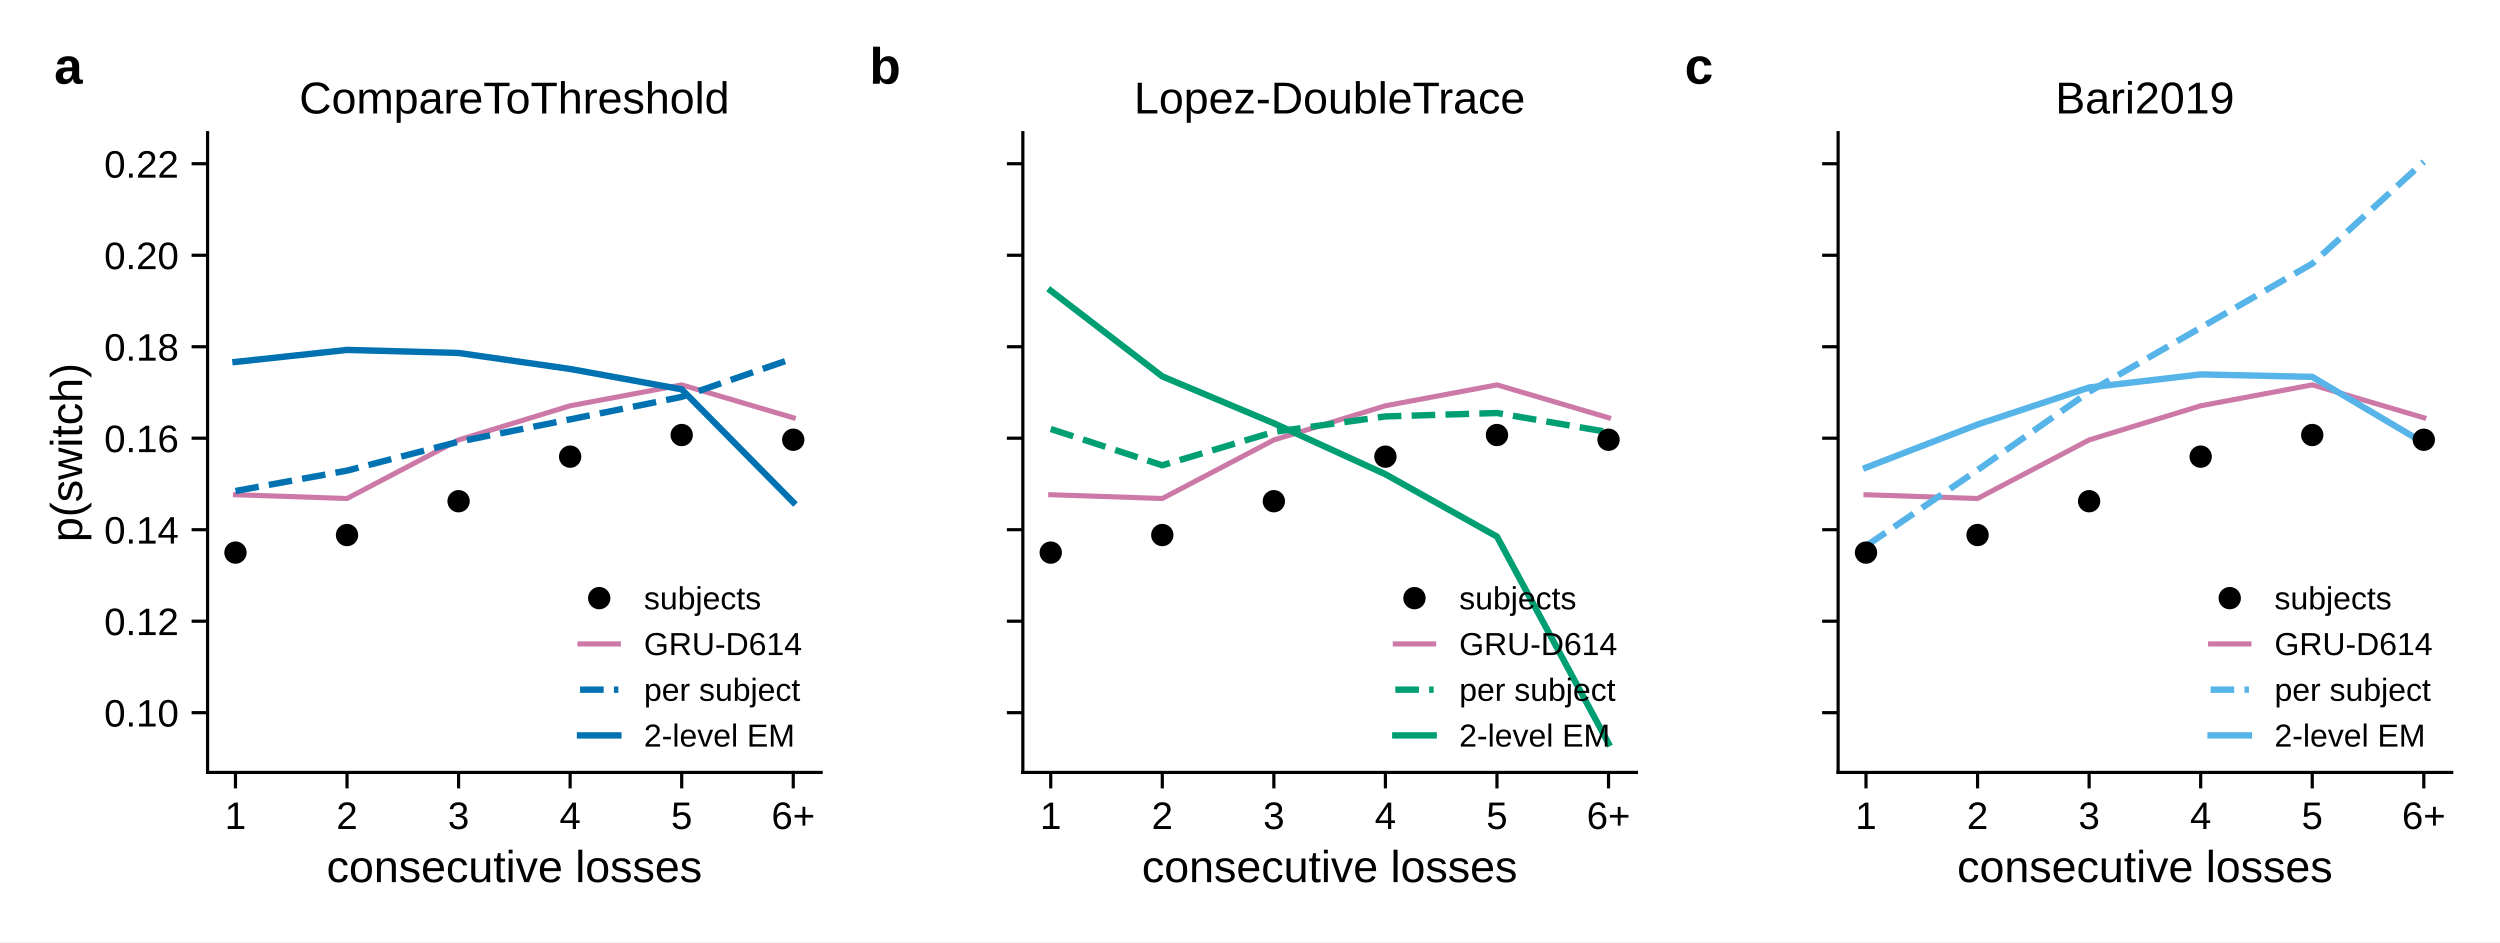
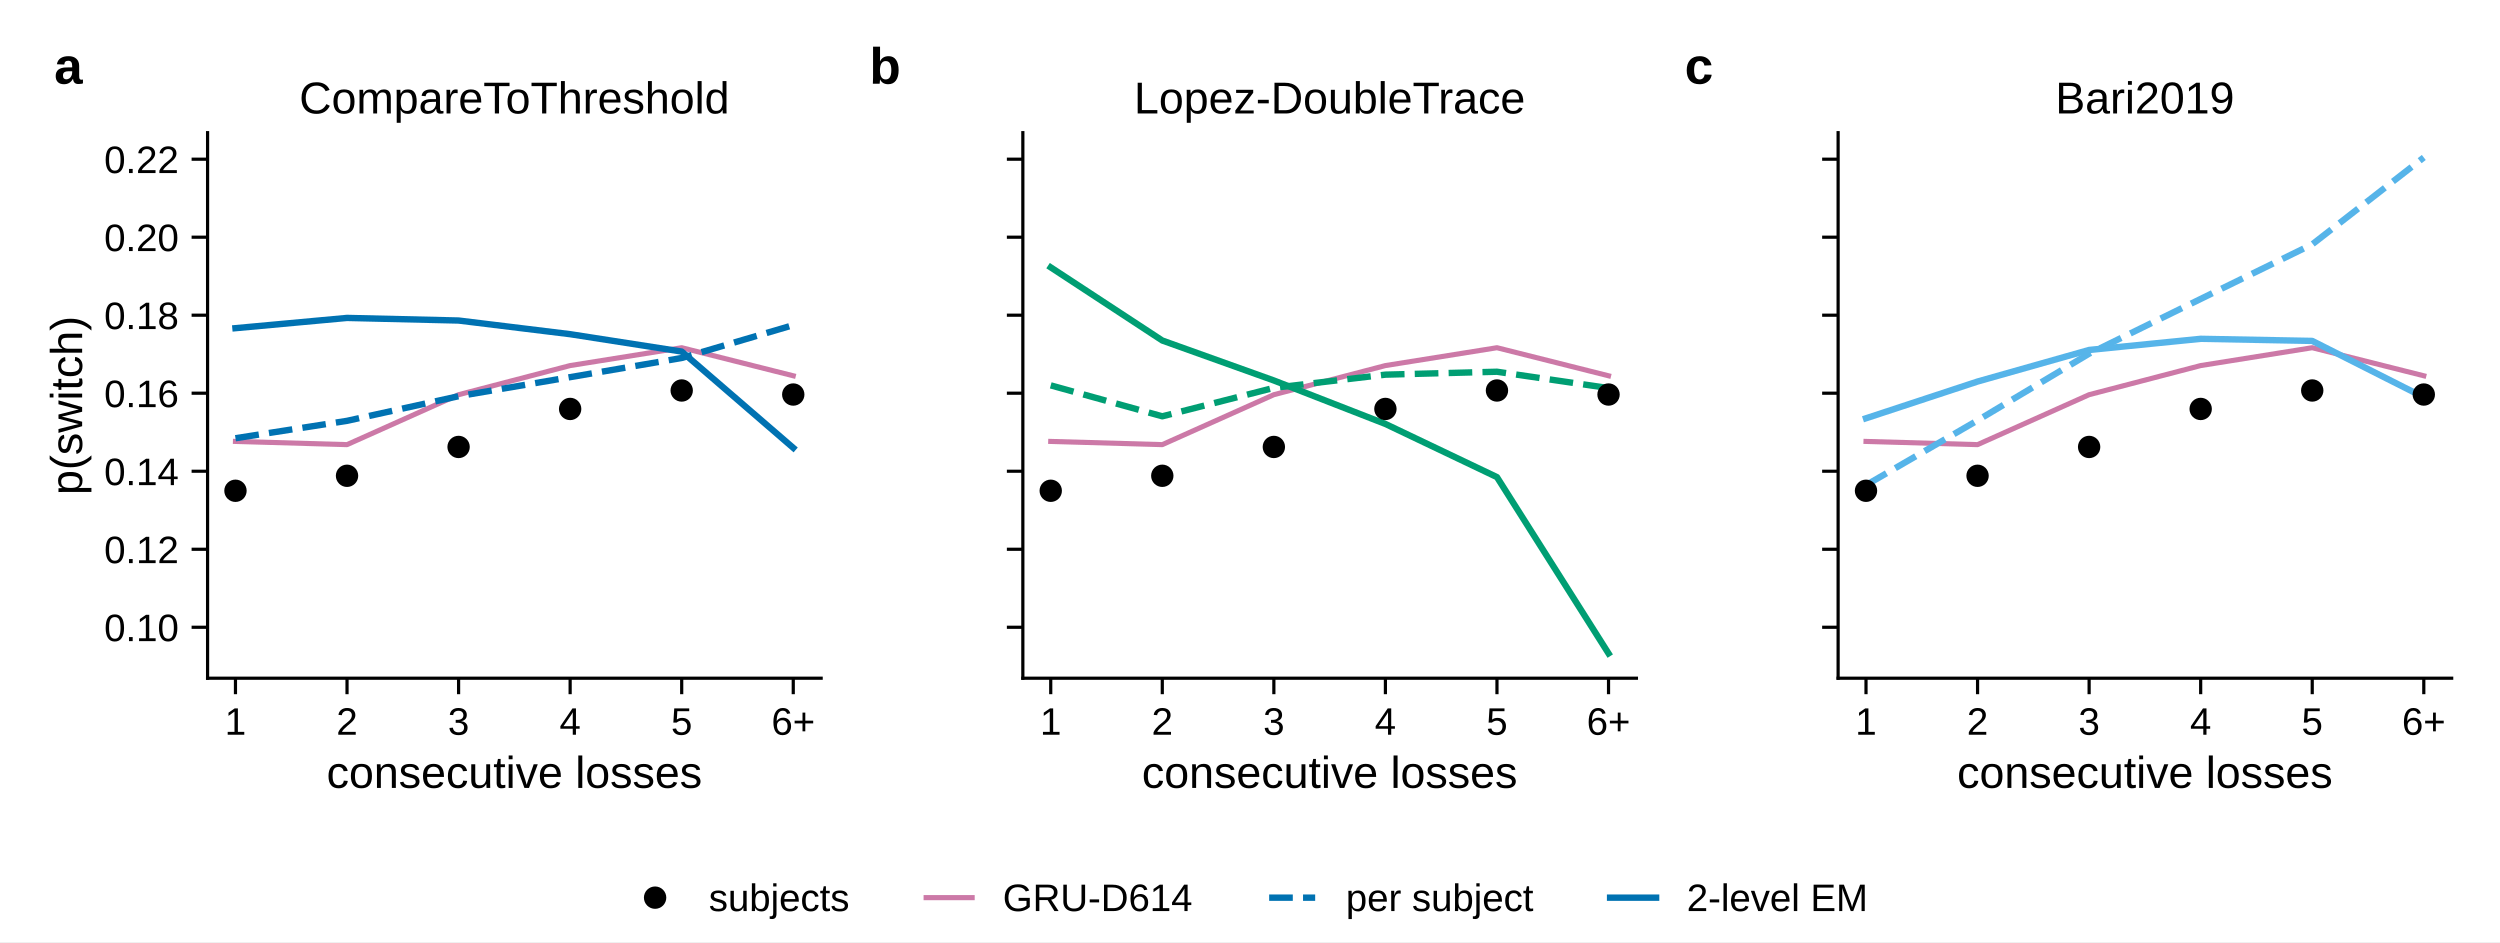
<svg xmlns="http://www.w3.org/2000/svg" xmlns:xlink="http://www.w3.org/1999/xlink" width="391.181pt" height="147.402pt" viewBox="0 0 391.181 147.402" version="1.1">
  <defs>
    <style type="text/css">*{stroke-linejoin: round; stroke-linecap: butt}</style>
  </defs>
  <g id="figure_1">
    <g id="patch_1">
      <path d="M 0 147.402  L 391.181 147.402  L 391.181 0  L 0 0  z " style="fill: #ffffff" />
    </g>
    <g id="axes_1">
      <g id="patch_2">
-         <path d="M 32.48 120.862  L 128.487 120.862  L 128.487 20.76  L 32.48 20.76  z " style="fill: #ffffff" />
+         <path d="M 32.48 106.121  L 128.487 106.121  L 128.487 20.76  L 32.48 20.76  z " style="fill: #ffffff" />
      </g>
      <g id="matplotlib.axis_1">
        <g id="xtick_1">
          <g id="line2d_1">
            <defs>
              <path id="md31456fca1" d="M 0 0  L 0 2.5  " style="stroke: #000000; stroke-width: 0.5" />
            </defs>
            <g>
-               <use xlink:href="#md31456fca1" x="36.844" y="120.862" style="stroke: #000000; stroke-width: 0.5" />
+               <use xlink:href="#md31456fca1" x="36.844" y="106.121" style="stroke: #000000; stroke-width: 0.5" />
            </g>
          </g>
          <g id="text_1">
-             <text style="font-size: 6px; font-family: 'Arial', 'Liberation Sans', 'Helvetica', sans-serif; text-anchor: middle" x="36.844" y="129.71" transform="rotate(-0 36.84396 129.7097)">1</text>
+             <text style="font-size: 6px; font-family: 'Arial', 'Liberation Sans', 'Helvetica', sans-serif; text-anchor: middle" x="36.844" y="114.97" transform="rotate(-0 36.84396 114.9695)">1</text>
          </g>
        </g>
        <g id="xtick_2">
          <g id="line2d_2">
            <g>
-               <use xlink:href="#md31456fca1" x="54.3" y="120.862" style="stroke: #000000; stroke-width: 0.5" />
+               <use xlink:href="#md31456fca1" x="54.3" y="106.121" style="stroke: #000000; stroke-width: 0.5" />
            </g>
          </g>
          <g id="text_2">
-             <text style="font-size: 6px; font-family: 'Arial', 'Liberation Sans', 'Helvetica', sans-serif; text-anchor: middle" x="54.3" y="129.71" transform="rotate(-0 54.29978 129.7097)">2</text>
+             <text style="font-size: 6px; font-family: 'Arial', 'Liberation Sans', 'Helvetica', sans-serif; text-anchor: middle" x="54.3" y="114.97" transform="rotate(-0 54.29978 114.9695)">2</text>
          </g>
        </g>
        <g id="xtick_3">
          <g id="line2d_3">
            <g>
-               <use xlink:href="#md31456fca1" x="71.756" y="120.862" style="stroke: #000000; stroke-width: 0.5" />
+               <use xlink:href="#md31456fca1" x="71.756" y="106.121" style="stroke: #000000; stroke-width: 0.5" />
            </g>
          </g>
          <g id="text_3">
-             <text style="font-size: 6px; font-family: 'Arial', 'Liberation Sans', 'Helvetica', sans-serif; text-anchor: middle" x="71.756" y="129.71" transform="rotate(-0 71.75561 129.7097)">3</text>
+             <text style="font-size: 6px; font-family: 'Arial', 'Liberation Sans', 'Helvetica', sans-serif; text-anchor: middle" x="71.756" y="114.97" transform="rotate(-0 71.75561 114.9695)">3</text>
          </g>
        </g>
        <g id="xtick_4">
          <g id="line2d_4">
            <g>
-               <use xlink:href="#md31456fca1" x="89.211" y="120.862" style="stroke: #000000; stroke-width: 0.5" />
+               <use xlink:href="#md31456fca1" x="89.211" y="106.121" style="stroke: #000000; stroke-width: 0.5" />
            </g>
          </g>
          <g id="text_4">
-             <text style="font-size: 6px; font-family: 'Arial', 'Liberation Sans', 'Helvetica', sans-serif; text-anchor: middle" x="89.211" y="129.71" transform="rotate(-0 89.21143 129.7097)">4</text>
+             <text style="font-size: 6px; font-family: 'Arial', 'Liberation Sans', 'Helvetica', sans-serif; text-anchor: middle" x="89.211" y="114.97" transform="rotate(-0 89.21143 114.9695)">4</text>
          </g>
        </g>
        <g id="xtick_5">
          <g id="line2d_5">
            <g>
-               <use xlink:href="#md31456fca1" x="106.667" y="120.862" style="stroke: #000000; stroke-width: 0.5" />
+               <use xlink:href="#md31456fca1" x="106.667" y="106.121" style="stroke: #000000; stroke-width: 0.5" />
            </g>
          </g>
          <g id="text_5">
-             <text style="font-size: 6px; font-family: 'Arial', 'Liberation Sans', 'Helvetica', sans-serif; text-anchor: middle" x="106.667" y="129.71" transform="rotate(-0 106.6673 129.7097)">5</text>
+             <text style="font-size: 6px; font-family: 'Arial', 'Liberation Sans', 'Helvetica', sans-serif; text-anchor: middle" x="106.667" y="114.97" transform="rotate(-0 106.6673 114.9695)">5</text>
          </g>
        </g>
        <g id="xtick_6">
          <g id="line2d_6">
            <g>
-               <use xlink:href="#md31456fca1" x="124.123" y="120.862" style="stroke: #000000; stroke-width: 0.5" />
+               <use xlink:href="#md31456fca1" x="124.123" y="106.121" style="stroke: #000000; stroke-width: 0.5" />
            </g>
          </g>
          <g id="text_6">
-             <text style="font-size: 6px; font-family: 'Arial', 'Liberation Sans', 'Helvetica', sans-serif; text-anchor: middle" x="124.123" y="129.71" transform="rotate(-0 124.1231 129.7097)">6+</text>
+             <text style="font-size: 6px; font-family: 'Arial', 'Liberation Sans', 'Helvetica', sans-serif; text-anchor: middle" x="124.123" y="114.97" transform="rotate(-0 124.1231 114.9695)">6+</text>
          </g>
        </g>
        <g id="text_7">
-           <text style="font-size: 7px; font-family: 'Arial', 'Liberation Sans', 'Helvetica', sans-serif; text-anchor: middle" x="80.484" y="138.028" transform="rotate(-0 80.48352 138.0275)">consecutive losses</text>
+           <text style="font-size: 7px; font-family: 'Arial', 'Liberation Sans', 'Helvetica', sans-serif; text-anchor: middle" x="80.484" y="123.287" transform="rotate(-0 80.48352 123.2874)">consecutive losses</text>
        </g>
      </g>
      <g id="matplotlib.axis_2">
        <g id="ytick_1">
          <g id="line2d_7">
            <defs>
              <path id="md49a575f19" d="M 0 0  L -2.5 0  " style="stroke: #000000; stroke-width: 0.5" />
            </defs>
            <g>
-               <use xlink:href="#md49a575f19" x="32.48" y="111.512" style="stroke: #000000; stroke-width: 0.5" />
+               <use xlink:href="#md49a575f19" x="32.48" y="98.149" style="stroke: #000000; stroke-width: 0.5" />
            </g>
          </g>
          <g id="text_8">
-             <text style="font-size: 6px; font-family: 'Arial', 'Liberation Sans', 'Helvetica', sans-serif; text-anchor: end" x="27.98" y="113.687" transform="rotate(-0 27.98 113.6865)">0.10</text>
+             <text style="font-size: 6px; font-family: 'Arial', 'Liberation Sans', 'Helvetica', sans-serif; text-anchor: end" x="27.98" y="100.323" transform="rotate(-0 27.98 100.3231)">0.10</text>
          </g>
        </g>
        <g id="ytick_2">
          <g id="line2d_8">
            <g>
-               <use xlink:href="#md49a575f19" x="32.48" y="97.198" style="stroke: #000000; stroke-width: 0.5" />
+               <use xlink:href="#md49a575f19" x="32.48" y="85.942" style="stroke: #000000; stroke-width: 0.5" />
            </g>
          </g>
          <g id="text_9">
-             <text style="font-size: 6px; font-family: 'Arial', 'Liberation Sans', 'Helvetica', sans-serif; text-anchor: end" x="27.98" y="99.372" transform="rotate(-0 27.98 99.37183)">0.12</text>
+             <text style="font-size: 6px; font-family: 'Arial', 'Liberation Sans', 'Helvetica', sans-serif; text-anchor: end" x="27.98" y="88.116" transform="rotate(-0 27.98 88.11621)">0.12</text>
          </g>
        </g>
        <g id="ytick_3">
          <g id="line2d_9">
            <g>
-               <use xlink:href="#md49a575f19" x="32.48" y="82.883" style="stroke: #000000; stroke-width: 0.5" />
+               <use xlink:href="#md49a575f19" x="32.48" y="73.735" style="stroke: #000000; stroke-width: 0.5" />
            </g>
          </g>
          <g id="text_10">
-             <text style="font-size: 6px; font-family: 'Arial', 'Liberation Sans', 'Helvetica', sans-serif; text-anchor: end" x="27.98" y="85.057" transform="rotate(-0 27.98 85.05711)">0.14</text>
+             <text style="font-size: 6px; font-family: 'Arial', 'Liberation Sans', 'Helvetica', sans-serif; text-anchor: end" x="27.98" y="75.909" transform="rotate(-0 27.98 75.90936)">0.14</text>
          </g>
        </g>
        <g id="ytick_4">
          <g id="line2d_10">
            <g>
-               <use xlink:href="#md49a575f19" x="32.48" y="68.568" style="stroke: #000000; stroke-width: 0.5" />
+               <use xlink:href="#md49a575f19" x="32.48" y="61.528" style="stroke: #000000; stroke-width: 0.5" />
            </g>
          </g>
          <g id="text_11">
-             <text style="font-size: 6px; font-family: 'Arial', 'Liberation Sans', 'Helvetica', sans-serif; text-anchor: end" x="27.98" y="70.742" transform="rotate(-0 27.98 70.74239)">0.16</text>
+             <text style="font-size: 6px; font-family: 'Arial', 'Liberation Sans', 'Helvetica', sans-serif; text-anchor: end" x="27.98" y="63.703" transform="rotate(-0 27.98 63.70252)">0.16</text>
          </g>
        </g>
        <g id="ytick_5">
          <g id="line2d_11">
            <g>
-               <use xlink:href="#md49a575f19" x="32.48" y="54.254" style="stroke: #000000; stroke-width: 0.5" />
+               <use xlink:href="#md49a575f19" x="32.48" y="49.322" style="stroke: #000000; stroke-width: 0.5" />
            </g>
          </g>
          <g id="text_12">
-             <text style="font-size: 6px; font-family: 'Arial', 'Liberation Sans', 'Helvetica', sans-serif; text-anchor: end" x="27.98" y="56.428" transform="rotate(-0 27.98 56.42767)">0.18</text>
+             <text style="font-size: 6px; font-family: 'Arial', 'Liberation Sans', 'Helvetica', sans-serif; text-anchor: end" x="27.98" y="51.496" transform="rotate(-0 27.98 51.49567)">0.18</text>
          </g>
        </g>
        <g id="ytick_6">
          <g id="line2d_12">
            <g>
-               <use xlink:href="#md49a575f19" x="32.48" y="39.939" style="stroke: #000000; stroke-width: 0.5" />
+               <use xlink:href="#md49a575f19" x="32.48" y="37.115" style="stroke: #000000; stroke-width: 0.5" />
            </g>
          </g>
          <g id="text_13">
-             <text style="font-size: 6px; font-family: 'Arial', 'Liberation Sans', 'Helvetica', sans-serif; text-anchor: end" x="27.98" y="42.113" transform="rotate(-0 27.98 42.11295)">0.20</text>
+             <text style="font-size: 6px; font-family: 'Arial', 'Liberation Sans', 'Helvetica', sans-serif; text-anchor: end" x="27.98" y="39.289" transform="rotate(-0 27.98 39.28882)">0.20</text>
          </g>
        </g>
        <g id="ytick_7">
          <g id="line2d_13">
            <g>
-               <use xlink:href="#md49a575f19" x="32.48" y="25.624" style="stroke: #000000; stroke-width: 0.5" />
+               <use xlink:href="#md49a575f19" x="32.48" y="24.908" style="stroke: #000000; stroke-width: 0.5" />
            </g>
          </g>
          <g id="text_14">
-             <text style="font-size: 6px; font-family: 'Arial', 'Liberation Sans', 'Helvetica', sans-serif; text-anchor: end" x="27.98" y="27.798" transform="rotate(-0 27.98 27.79823)">0.22</text>
+             <text style="font-size: 6px; font-family: 'Arial', 'Liberation Sans', 'Helvetica', sans-serif; text-anchor: end" x="27.98" y="27.082" transform="rotate(-0 27.98 27.08197)">0.22</text>
          </g>
        </g>
        <g id="text_15">
-           <text style="font-size: 7px; font-family: 'Arial', 'Liberation Sans', 'Helvetica', sans-serif; text-anchor: middle" x="12.851" y="70.811" transform="rotate(-90 12.85094 70.81079)">p(switch)</text>
+           <text style="font-size: 7px; font-family: 'Arial', 'Liberation Sans', 'Helvetica', sans-serif; text-anchor: middle" x="12.851" y="63.441" transform="rotate(-90 12.85094 63.44071)">p(switch)</text>
        </g>
      </g>
      <g id="line2d_14">
-         <path d="M 36.844 77.413  L 54.3 78.002  L 71.756 68.837  L 89.211 63.493  L 106.667 60.219  L 124.123 65.369  " clip-path="url(#p5f12c4d47e)" style="fill: none; stroke: #cc79a7; stroke-width: 0.8; stroke-linecap: square" />
+         <path d="M 36.844 69.071  L 54.3 69.573  L 71.756 61.757  L 89.211 57.201  L 106.667 54.408  L 124.123 58.8  " clip-path="url(#p5b55b2ffdb)" style="fill: none; stroke: #cc79a7; stroke-width: 0.8; stroke-linecap: square" />
      </g>
      <g id="line2d_15">
-         <path d="M 36.844 76.825  L 54.3 73.637  L 71.756 69.114  L 89.211 65.62  L 106.667 62.103  L 124.123 56.071  " clip-path="url(#p5f12c4d47e)" style="fill: none; stroke-dasharray: 3.7,1.6; stroke-dashoffset: 0; stroke: #0072b2" />
+         <path d="M 36.844 68.57  L 54.3 65.85  L 71.756 61.994  L 89.211 59.014  L 106.667 56.015  L 124.123 50.871  " clip-path="url(#p5b55b2ffdb)" style="fill: none; stroke-dasharray: 3.7,1.6; stroke-dashoffset: 0; stroke: #0072b2" />
      </g>
      <g id="line2d_16">
-         <path d="M 36.844 56.633  L 54.3 54.752  L 71.756 55.229  L 89.211 57.735  L 106.667 60.922  L 124.123 78.592  " clip-path="url(#p5f12c4d47e)" style="fill: none; stroke: #0072b2; stroke-linecap: square" />
+         <path d="M 36.844 51.35  L 54.3 49.746  L 71.756 50.153  L 89.211 52.291  L 106.667 55.008  L 124.123 70.076  " clip-path="url(#p5b55b2ffdb)" style="fill: none; stroke: #0072b2; stroke-linecap: square" />
      </g>
      <g id="patch_3">
-         <path d="M 32.48 120.862  L 32.48 20.76  " style="fill: none; stroke: #000000; stroke-width: 0.5; stroke-linejoin: miter; stroke-linecap: square" />
+         <path d="M 32.48 106.121  L 32.48 20.76  " style="fill: none; stroke: #000000; stroke-width: 0.5; stroke-linejoin: miter; stroke-linecap: square" />
      </g>
      <g id="patch_4">
-         <path d="M 32.48 120.862  L 128.487 120.862  " style="fill: none; stroke: #000000; stroke-width: 0.5; stroke-linejoin: miter; stroke-linecap: square" />
+         <path d="M 32.48 106.121  L 128.487 106.121  " style="fill: none; stroke: #000000; stroke-width: 0.5; stroke-linejoin: miter; stroke-linecap: square" />
      </g>
      <g id="line2d_17">
        <defs>
          <path id="mcdfaaaadb2" d="M 0 1.25  C 0.332 1.25 0.649 1.118 0.884 0.884  C 1.118 0.649 1.25 0.332 1.25 0  C 1.25 -0.332 1.118 -0.649 0.884 -0.884  C 0.649 -1.118 0.332 -1.25 0 -1.25  C -0.332 -1.25 -0.649 -1.118 -0.884 -0.884  C -1.118 -0.649 -1.25 -0.332 -1.25 0  C -1.25 0.332 -1.118 0.649 -0.884 0.884  C -0.649 1.118 -0.332 1.25 0 1.25  z " style="stroke: #000000" />
        </defs>
-         <g clip-path="url(#p5f12c4d47e)">
-           <use xlink:href="#mcdfaaaadb2" x="36.844" y="86.467" style="stroke: #000000" />
-           <use xlink:href="#mcdfaaaadb2" x="54.3" y="83.718" style="stroke: #000000" />
-           <use xlink:href="#mcdfaaaadb2" x="71.756" y="78.426" style="stroke: #000000" />
-           <use xlink:href="#mcdfaaaadb2" x="89.211" y="71.454" style="stroke: #000000" />
-           <use xlink:href="#mcdfaaaadb2" x="106.667" y="68.069" style="stroke: #000000" />
-           <use xlink:href="#mcdfaaaadb2" x="124.123" y="68.808" style="stroke: #000000" />
+         <g clip-path="url(#p5b55b2ffdb)">
+           <use xlink:href="#mcdfaaaadb2" x="36.844" y="76.792" style="stroke: #000000" />
+           <use xlink:href="#mcdfaaaadb2" x="54.3" y="74.447" style="stroke: #000000" />
+           <use xlink:href="#mcdfaaaadb2" x="71.756" y="69.935" style="stroke: #000000" />
+           <use xlink:href="#mcdfaaaadb2" x="89.211" y="63.989" style="stroke: #000000" />
+           <use xlink:href="#mcdfaaaadb2" x="106.667" y="61.102" style="stroke: #000000" />
+           <use xlink:href="#mcdfaaaadb2" x="124.123" y="61.733" style="stroke: #000000" />
        </g>
      </g>
      <g id="text_16">
        <text style="font-weight: 700; font-size: 8px; font-family: 'Arial', 'Liberation Sans', 'Helvetica', sans-serif; text-anchor: start" x="8.48" y="13.1" transform="rotate(-0 8.48 13.1)">a</text>
      </g>
      <g id="text_17">
        <text style="font-size: 7px; font-family: 'Arial', 'Liberation Sans', 'Helvetica', sans-serif; text-anchor: middle" x="80.484" y="17.76" transform="rotate(-0 80.48352 17.76)">CompareToThreshold</text>
-       </g>
-       <g id="legend_1">
-         <g id="line2d_18">
-           <g>
-             <use xlink:href="#mcdfaaaadb2" x="93.759" y="93.591" style="stroke: #000000" />
-           </g>
-         </g>
-         <g id="text_18">
-           <text style="font-size: 5px; font-family: 'Arial', 'Liberation Sans', 'Helvetica', sans-serif; text-anchor: start" x="100.759" y="95.341" transform="rotate(-0 100.7589 95.34126)">subjects</text>
-         </g>
-         <g id="line2d_19">
-           <path d="M 90.759 100.752  L 93.759 100.752  L 96.759 100.752  " style="fill: none; stroke: #cc79a7; stroke-width: 0.8; stroke-linecap: square" />
-         </g>
-         <g id="text_19">
-           <text style="font-size: 5px; font-family: 'Arial', 'Liberation Sans', 'Helvetica', sans-serif; text-anchor: start" x="100.759" y="102.502" transform="rotate(-0 100.7589 102.5022)">GRU-D614</text>
-         </g>
-         <g id="line2d_20">
-           <path d="M 90.759 107.913  L 93.759 107.913  L 96.759 107.913  " style="fill: none; stroke-dasharray: 3.7,1.6; stroke-dashoffset: 0; stroke: #0072b2" />
-         </g>
-         <g id="text_20">
-           <text style="font-size: 5px; font-family: 'Arial', 'Liberation Sans', 'Helvetica', sans-serif; text-anchor: start" x="100.759" y="109.663" transform="rotate(-0 100.7589 109.6631)">per subject</text>
-         </g>
-         <g id="line2d_21">
-           <path d="M 90.759 115.074  L 93.759 115.074  L 96.759 115.074  " style="fill: none; stroke: #0072b2; stroke-linecap: square" />
-         </g>
-         <g id="text_21">
-           <text style="font-size: 5px; font-family: 'Arial', 'Liberation Sans', 'Helvetica', sans-serif; text-anchor: start" x="100.759" y="116.824" transform="rotate(-0 100.7589 116.8241)">2-level EM</text>
-         </g>
      </g>
    </g>
    <g id="axes_2">
      <g id="patch_5">
-         <path d="M 160.047 120.862  L 256.054 120.862  L 256.054 20.76  L 160.047 20.76  z " style="fill: #ffffff" />
+         <path d="M 160.047 106.121  L 256.054 106.121  L 256.054 20.76  L 160.047 20.76  z " style="fill: #ffffff" />
      </g>
      <g id="matplotlib.axis_3">
        <g id="xtick_7">
+           <g id="line2d_18">
+             <g>
+               <use xlink:href="#md31456fca1" x="164.411" y="106.121" style="stroke: #000000; stroke-width: 0.5" />
+             </g>
+           </g>
+           <g id="text_18">
+             <text style="font-size: 6px; font-family: 'Arial', 'Liberation Sans', 'Helvetica', sans-serif; text-anchor: middle" x="164.411" y="114.97" transform="rotate(-0 164.411 114.9695)">1</text>
+           </g>
+         </g>
+         <g id="xtick_8">
+           <g id="line2d_19">
+             <g>
+               <use xlink:href="#md31456fca1" x="181.867" y="106.121" style="stroke: #000000; stroke-width: 0.5" />
+             </g>
+           </g>
+           <g id="text_19">
+             <text style="font-size: 6px; font-family: 'Arial', 'Liberation Sans', 'Helvetica', sans-serif; text-anchor: middle" x="181.867" y="114.97" transform="rotate(-0 181.8668 114.9695)">2</text>
+           </g>
+         </g>
+         <g id="xtick_9">
+           <g id="line2d_20">
+             <g>
+               <use xlink:href="#md31456fca1" x="199.323" y="106.121" style="stroke: #000000; stroke-width: 0.5" />
+             </g>
+           </g>
+           <g id="text_20">
+             <text style="font-size: 6px; font-family: 'Arial', 'Liberation Sans', 'Helvetica', sans-serif; text-anchor: middle" x="199.323" y="114.97" transform="rotate(-0 199.3226 114.9695)">3</text>
+           </g>
+         </g>
+         <g id="xtick_10">
+           <g id="line2d_21">
+             <g>
+               <use xlink:href="#md31456fca1" x="216.778" y="106.121" style="stroke: #000000; stroke-width: 0.5" />
+             </g>
+           </g>
+           <g id="text_21">
+             <text style="font-size: 6px; font-family: 'Arial', 'Liberation Sans', 'Helvetica', sans-serif; text-anchor: middle" x="216.778" y="114.97" transform="rotate(-0 216.7785 114.9695)">4</text>
+           </g>
+         </g>
+         <g id="xtick_11">
          <g id="line2d_22">
            <g>
-               <use xlink:href="#md31456fca1" x="164.411" y="120.862" style="stroke: #000000; stroke-width: 0.5" />
+               <use xlink:href="#md31456fca1" x="234.234" y="106.121" style="stroke: #000000; stroke-width: 0.5" />
            </g>
          </g>
          <g id="text_22">
-             <text style="font-size: 6px; font-family: 'Arial', 'Liberation Sans', 'Helvetica', sans-serif; text-anchor: middle" x="164.411" y="129.71" transform="rotate(-0 164.411 129.7097)">1</text>
-           </g>
-         </g>
-         <g id="xtick_8">
+             <text style="font-size: 6px; font-family: 'Arial', 'Liberation Sans', 'Helvetica', sans-serif; text-anchor: middle" x="234.234" y="114.97" transform="rotate(-0 234.2343 114.9695)">5</text>
+           </g>
+         </g>
+         <g id="xtick_12">
          <g id="line2d_23">
            <g>
-               <use xlink:href="#md31456fca1" x="181.867" y="120.862" style="stroke: #000000; stroke-width: 0.5" />
+               <use xlink:href="#md31456fca1" x="251.69" y="106.121" style="stroke: #000000; stroke-width: 0.5" />
            </g>
          </g>
          <g id="text_23">
-             <text style="font-size: 6px; font-family: 'Arial', 'Liberation Sans', 'Helvetica', sans-serif; text-anchor: middle" x="181.867" y="129.71" transform="rotate(-0 181.8668 129.7097)">2</text>
-           </g>
-         </g>
-         <g id="xtick_9">
-           <g id="line2d_24">
-             <g>
-               <use xlink:href="#md31456fca1" x="199.323" y="120.862" style="stroke: #000000; stroke-width: 0.5" />
-             </g>
-           </g>
-           <g id="text_24">
-             <text style="font-size: 6px; font-family: 'Arial', 'Liberation Sans', 'Helvetica', sans-serif; text-anchor: middle" x="199.323" y="129.71" transform="rotate(-0 199.3226 129.7097)">3</text>
-           </g>
-         </g>
-         <g id="xtick_10">
-           <g id="line2d_25">
-             <g>
-               <use xlink:href="#md31456fca1" x="216.778" y="120.862" style="stroke: #000000; stroke-width: 0.5" />
-             </g>
-           </g>
-           <g id="text_25">
-             <text style="font-size: 6px; font-family: 'Arial', 'Liberation Sans', 'Helvetica', sans-serif; text-anchor: middle" x="216.778" y="129.71" transform="rotate(-0 216.7785 129.7097)">4</text>
-           </g>
-         </g>
-         <g id="xtick_11">
-           <g id="line2d_26">
-             <g>
-               <use xlink:href="#md31456fca1" x="234.234" y="120.862" style="stroke: #000000; stroke-width: 0.5" />
-             </g>
-           </g>
-           <g id="text_26">
-             <text style="font-size: 6px; font-family: 'Arial', 'Liberation Sans', 'Helvetica', sans-serif; text-anchor: middle" x="234.234" y="129.71" transform="rotate(-0 234.2343 129.7097)">5</text>
-           </g>
-         </g>
-         <g id="xtick_12">
-           <g id="line2d_27">
-             <g>
-               <use xlink:href="#md31456fca1" x="251.69" y="120.862" style="stroke: #000000; stroke-width: 0.5" />
-             </g>
-           </g>
-           <g id="text_27">
-             <text style="font-size: 6px; font-family: 'Arial', 'Liberation Sans', 'Helvetica', sans-serif; text-anchor: middle" x="251.69" y="129.71" transform="rotate(-0 251.6901 129.7097)">6+</text>
-           </g>
-         </g>
-         <g id="text_28">
-           <text style="font-size: 7px; font-family: 'Arial', 'Liberation Sans', 'Helvetica', sans-serif; text-anchor: middle" x="208.051" y="138.028" transform="rotate(-0 208.0506 138.0275)">consecutive losses</text>
+             <text style="font-size: 6px; font-family: 'Arial', 'Liberation Sans', 'Helvetica', sans-serif; text-anchor: middle" x="251.69" y="114.97" transform="rotate(-0 251.6901 114.9695)">6+</text>
+           </g>
+         </g>
+         <g id="text_24">
+           <text style="font-size: 7px; font-family: 'Arial', 'Liberation Sans', 'Helvetica', sans-serif; text-anchor: middle" x="208.051" y="123.287" transform="rotate(-0 208.0506 123.2874)">consecutive losses</text>
        </g>
      </g>
      <g id="matplotlib.axis_4">
        <g id="ytick_8">
+           <g id="line2d_24">
+             <g>
+               <use xlink:href="#md49a575f19" x="160.047" y="98.149" style="stroke: #000000; stroke-width: 0.5" />
+             </g>
+           </g>
+         </g>
+         <g id="ytick_9">
+           <g id="line2d_25">
+             <g>
+               <use xlink:href="#md49a575f19" x="160.047" y="85.942" style="stroke: #000000; stroke-width: 0.5" />
+             </g>
+           </g>
+         </g>
+         <g id="ytick_10">
+           <g id="line2d_26">
+             <g>
+               <use xlink:href="#md49a575f19" x="160.047" y="73.735" style="stroke: #000000; stroke-width: 0.5" />
+             </g>
+           </g>
+         </g>
+         <g id="ytick_11">
+           <g id="line2d_27">
+             <g>
+               <use xlink:href="#md49a575f19" x="160.047" y="61.528" style="stroke: #000000; stroke-width: 0.5" />
+             </g>
+           </g>
+         </g>
+         <g id="ytick_12">
          <g id="line2d_28">
            <g>
-               <use xlink:href="#md49a575f19" x="160.047" y="111.512" style="stroke: #000000; stroke-width: 0.5" />
-             </g>
-           </g>
-         </g>
-         <g id="ytick_9">
+               <use xlink:href="#md49a575f19" x="160.047" y="49.322" style="stroke: #000000; stroke-width: 0.5" />
+             </g>
+           </g>
+         </g>
+         <g id="ytick_13">
          <g id="line2d_29">
            <g>
-               <use xlink:href="#md49a575f19" x="160.047" y="97.198" style="stroke: #000000; stroke-width: 0.5" />
-             </g>
-           </g>
-         </g>
-         <g id="ytick_10">
+               <use xlink:href="#md49a575f19" x="160.047" y="37.115" style="stroke: #000000; stroke-width: 0.5" />
+             </g>
+           </g>
+         </g>
+         <g id="ytick_14">
          <g id="line2d_30">
            <g>
-               <use xlink:href="#md49a575f19" x="160.047" y="82.883" style="stroke: #000000; stroke-width: 0.5" />
-             </g>
-           </g>
-         </g>
-         <g id="ytick_11">
-           <g id="line2d_31">
-             <g>
-               <use xlink:href="#md49a575f19" x="160.047" y="68.568" style="stroke: #000000; stroke-width: 0.5" />
-             </g>
-           </g>
-         </g>
-         <g id="ytick_12">
-           <g id="line2d_32">
-             <g>
-               <use xlink:href="#md49a575f19" x="160.047" y="54.254" style="stroke: #000000; stroke-width: 0.5" />
-             </g>
-           </g>
-         </g>
-         <g id="ytick_13">
-           <g id="line2d_33">
-             <g>
-               <use xlink:href="#md49a575f19" x="160.047" y="39.939" style="stroke: #000000; stroke-width: 0.5" />
-             </g>
-           </g>
-         </g>
-         <g id="ytick_14">
-           <g id="line2d_34">
-             <g>
-               <use xlink:href="#md49a575f19" x="160.047" y="25.624" style="stroke: #000000; stroke-width: 0.5" />
-             </g>
-           </g>
-         </g>
-       </g>
-       <g id="line2d_35">
-         <path d="M 164.411 77.413  L 181.867 78.002  L 199.323 68.837  L 216.778 63.493  L 234.234 60.219  L 251.69 65.369  " clip-path="url(#pa1c7f759ed)" style="fill: none; stroke: #cc79a7; stroke-width: 0.8; stroke-linecap: square" />
-       </g>
-       <g id="line2d_36">
-         <path d="M 164.411 67.128  L 181.867 72.804  L 199.323 67.583  L 216.778 65.161  L 234.234 64.625  L 251.69 67.621  " clip-path="url(#pa1c7f759ed)" style="fill: none; stroke-dasharray: 3.7,1.6; stroke-dashoffset: 0; stroke: #009e73" />
-       </g>
-       <g id="line2d_37">
-         <path d="M 164.411 45.477  L 181.867 58.898  L 199.323 66.231  L 216.778 74.207  L 234.234 83.963  L 251.69 116.312  " clip-path="url(#pa1c7f759ed)" style="fill: none; stroke: #009e73; stroke-linecap: square" />
+               <use xlink:href="#md49a575f19" x="160.047" y="24.908" style="stroke: #000000; stroke-width: 0.5" />
+             </g>
+           </g>
+         </g>
+       </g>
+       <g id="line2d_31">
+         <path d="M 164.411 69.071  L 181.867 69.573  L 199.323 61.757  L 216.778 57.201  L 234.234 54.408  L 251.69 58.8  " clip-path="url(#pa35b9ee505)" style="fill: none; stroke: #cc79a7; stroke-width: 0.8; stroke-linecap: square" />
+       </g>
+       <g id="line2d_32">
+         <path d="M 164.411 60.3  L 181.867 65.141  L 199.323 60.688  L 216.778 58.623  L 234.234 58.166  L 251.69 60.72  " clip-path="url(#pa35b9ee505)" style="fill: none; stroke-dasharray: 3.7,1.6; stroke-dashoffset: 0; stroke: #009e73" />
+       </g>
+       <g id="line2d_33">
+         <path d="M 164.411 41.837  L 181.867 53.282  L 199.323 59.535  L 216.778 66.337  L 234.234 74.657  L 251.69 102.241  " clip-path="url(#pa35b9ee505)" style="fill: none; stroke: #009e73; stroke-linecap: square" />
      </g>
      <g id="patch_6">
-         <path d="M 160.047 120.862  L 160.047 20.76  " style="fill: none; stroke: #000000; stroke-width: 0.5; stroke-linejoin: miter; stroke-linecap: square" />
+         <path d="M 160.047 106.121  L 160.047 20.76  " style="fill: none; stroke: #000000; stroke-width: 0.5; stroke-linejoin: miter; stroke-linecap: square" />
      </g>
      <g id="patch_7">
-         <path d="M 160.047 120.862  L 256.054 120.862  " style="fill: none; stroke: #000000; stroke-width: 0.5; stroke-linejoin: miter; stroke-linecap: square" />
-       </g>
-       <g id="line2d_38">
-         <g clip-path="url(#pa1c7f759ed)">
-           <use xlink:href="#mcdfaaaadb2" x="164.411" y="86.467" style="stroke: #000000" />
-           <use xlink:href="#mcdfaaaadb2" x="181.867" y="83.718" style="stroke: #000000" />
-           <use xlink:href="#mcdfaaaadb2" x="199.323" y="78.426" style="stroke: #000000" />
-           <use xlink:href="#mcdfaaaadb2" x="216.778" y="71.454" style="stroke: #000000" />
-           <use xlink:href="#mcdfaaaadb2" x="234.234" y="68.069" style="stroke: #000000" />
-           <use xlink:href="#mcdfaaaadb2" x="251.69" y="68.808" style="stroke: #000000" />
-         </g>
-       </g>
-       <g id="text_29">
+         <path d="M 160.047 106.121  L 256.054 106.121  " style="fill: none; stroke: #000000; stroke-width: 0.5; stroke-linejoin: miter; stroke-linecap: square" />
+       </g>
+       <g id="line2d_34">
+         <g clip-path="url(#pa35b9ee505)">
+           <use xlink:href="#mcdfaaaadb2" x="164.411" y="76.792" style="stroke: #000000" />
+           <use xlink:href="#mcdfaaaadb2" x="181.867" y="74.447" style="stroke: #000000" />
+           <use xlink:href="#mcdfaaaadb2" x="199.323" y="69.935" style="stroke: #000000" />
+           <use xlink:href="#mcdfaaaadb2" x="216.778" y="63.989" style="stroke: #000000" />
+           <use xlink:href="#mcdfaaaadb2" x="234.234" y="61.102" style="stroke: #000000" />
+           <use xlink:href="#mcdfaaaadb2" x="251.69" y="61.733" style="stroke: #000000" />
+         </g>
+       </g>
+       <g id="text_25">
        <text style="font-weight: 700; font-size: 8px; font-family: 'Arial', 'Liberation Sans', 'Helvetica', sans-serif; text-anchor: start" x="136.047" y="13.1" transform="rotate(-0 136.047 13.1)">b</text>
      </g>
-       <g id="text_30">
+       <g id="text_26">
        <text style="font-size: 7px; font-family: 'Arial', 'Liberation Sans', 'Helvetica', sans-serif; text-anchor: middle" x="208.051" y="17.76" transform="rotate(-0 208.0506 17.76)">Lopez-DoubleTrace</text>
-       </g>
-       <g id="legend_2">
-         <g id="line2d_39">
-           <g>
-             <use xlink:href="#mcdfaaaadb2" x="221.326" y="93.591" style="stroke: #000000" />
-           </g>
-         </g>
-         <g id="text_31">
-           <text style="font-size: 5px; font-family: 'Arial', 'Liberation Sans', 'Helvetica', sans-serif; text-anchor: start" x="228.326" y="95.341" transform="rotate(-0 228.3259 95.34126)">subjects</text>
-         </g>
-         <g id="line2d_40">
-           <path d="M 218.326 100.752  L 221.326 100.752  L 224.326 100.752  " style="fill: none; stroke: #cc79a7; stroke-width: 0.8; stroke-linecap: square" />
-         </g>
-         <g id="text_32">
-           <text style="font-size: 5px; font-family: 'Arial', 'Liberation Sans', 'Helvetica', sans-serif; text-anchor: start" x="228.326" y="102.502" transform="rotate(-0 228.3259 102.5022)">GRU-D614</text>
-         </g>
-         <g id="line2d_41">
-           <path d="M 218.326 107.913  L 221.326 107.913  L 224.326 107.913  " style="fill: none; stroke-dasharray: 3.7,1.6; stroke-dashoffset: 0; stroke: #009e73" />
-         </g>
-         <g id="text_33">
-           <text style="font-size: 5px; font-family: 'Arial', 'Liberation Sans', 'Helvetica', sans-serif; text-anchor: start" x="228.326" y="109.663" transform="rotate(-0 228.3259 109.6631)">per subject</text>
-         </g>
-         <g id="line2d_42">
-           <path d="M 218.326 115.074  L 221.326 115.074  L 224.326 115.074  " style="fill: none; stroke: #009e73; stroke-linecap: square" />
-         </g>
-         <g id="text_34">
-           <text style="font-size: 5px; font-family: 'Arial', 'Liberation Sans', 'Helvetica', sans-serif; text-anchor: start" x="228.326" y="116.824" transform="rotate(-0 228.3259 116.8241)">2-level EM</text>
-         </g>
      </g>
    </g>
    <g id="axes_3">
      <g id="patch_8">
-         <path d="M 287.614 120.862  L 383.621 120.862  L 383.621 20.76  L 287.614 20.76  z " style="fill: #ffffff" />
+         <path d="M 287.614 106.121  L 383.621 106.121  L 383.621 20.76  L 287.614 20.76  z " style="fill: #ffffff" />
      </g>
      <g id="matplotlib.axis_5">
        <g id="xtick_13">
-           <g id="line2d_43">
-             <g>
-               <use xlink:href="#md31456fca1" x="291.978" y="120.862" style="stroke: #000000; stroke-width: 0.5" />
-             </g>
-           </g>
-           <g id="text_35">
-             <text style="font-size: 6px; font-family: 'Arial', 'Liberation Sans', 'Helvetica', sans-serif; text-anchor: middle" x="291.978" y="129.71" transform="rotate(-0 291.978 129.7097)">1</text>
+           <g id="line2d_35">
+             <g>
+               <use xlink:href="#md31456fca1" x="291.978" y="106.121" style="stroke: #000000; stroke-width: 0.5" />
+             </g>
+           </g>
+           <g id="text_27">
+             <text style="font-size: 6px; font-family: 'Arial', 'Liberation Sans', 'Helvetica', sans-serif; text-anchor: middle" x="291.978" y="114.97" transform="rotate(-0 291.978 114.9695)">1</text>
          </g>
        </g>
        <g id="xtick_14">
-           <g id="line2d_44">
-             <g>
-               <use xlink:href="#md31456fca1" x="309.434" y="120.862" style="stroke: #000000; stroke-width: 0.5" />
-             </g>
-           </g>
-           <g id="text_36">
-             <text style="font-size: 6px; font-family: 'Arial', 'Liberation Sans', 'Helvetica', sans-serif; text-anchor: middle" x="309.434" y="129.71" transform="rotate(-0 309.4338 129.7097)">2</text>
+           <g id="line2d_36">
+             <g>
+               <use xlink:href="#md31456fca1" x="309.434" y="106.121" style="stroke: #000000; stroke-width: 0.5" />
+             </g>
+           </g>
+           <g id="text_28">
+             <text style="font-size: 6px; font-family: 'Arial', 'Liberation Sans', 'Helvetica', sans-serif; text-anchor: middle" x="309.434" y="114.97" transform="rotate(-0 309.4338 114.9695)">2</text>
          </g>
        </g>
        <g id="xtick_15">
-           <g id="line2d_45">
-             <g>
-               <use xlink:href="#md31456fca1" x="326.89" y="120.862" style="stroke: #000000; stroke-width: 0.5" />
-             </g>
-           </g>
-           <g id="text_37">
-             <text style="font-size: 6px; font-family: 'Arial', 'Liberation Sans', 'Helvetica', sans-serif; text-anchor: middle" x="326.89" y="129.71" transform="rotate(-0 326.8897 129.7097)">3</text>
+           <g id="line2d_37">
+             <g>
+               <use xlink:href="#md31456fca1" x="326.89" y="106.121" style="stroke: #000000; stroke-width: 0.5" />
+             </g>
+           </g>
+           <g id="text_29">
+             <text style="font-size: 6px; font-family: 'Arial', 'Liberation Sans', 'Helvetica', sans-serif; text-anchor: middle" x="326.89" y="114.97" transform="rotate(-0 326.8897 114.9695)">3</text>
          </g>
        </g>
        <g id="xtick_16">
-           <g id="line2d_46">
-             <g>
-               <use xlink:href="#md31456fca1" x="344.345" y="120.862" style="stroke: #000000; stroke-width: 0.5" />
-             </g>
-           </g>
-           <g id="text_38">
-             <text style="font-size: 6px; font-family: 'Arial', 'Liberation Sans', 'Helvetica', sans-serif; text-anchor: middle" x="344.345" y="129.71" transform="rotate(-0 344.3455 129.7097)">4</text>
+           <g id="line2d_38">
+             <g>
+               <use xlink:href="#md31456fca1" x="344.345" y="106.121" style="stroke: #000000; stroke-width: 0.5" />
+             </g>
+           </g>
+           <g id="text_30">
+             <text style="font-size: 6px; font-family: 'Arial', 'Liberation Sans', 'Helvetica', sans-serif; text-anchor: middle" x="344.345" y="114.97" transform="rotate(-0 344.3455 114.9695)">4</text>
          </g>
        </g>
        <g id="xtick_17">
-           <g id="line2d_47">
-             <g>
-               <use xlink:href="#md31456fca1" x="361.801" y="120.862" style="stroke: #000000; stroke-width: 0.5" />
-             </g>
-           </g>
-           <g id="text_39">
-             <text style="font-size: 6px; font-family: 'Arial', 'Liberation Sans', 'Helvetica', sans-serif; text-anchor: middle" x="361.801" y="129.71" transform="rotate(-0 361.8013 129.7097)">5</text>
+           <g id="line2d_39">
+             <g>
+               <use xlink:href="#md31456fca1" x="361.801" y="106.121" style="stroke: #000000; stroke-width: 0.5" />
+             </g>
+           </g>
+           <g id="text_31">
+             <text style="font-size: 6px; font-family: 'Arial', 'Liberation Sans', 'Helvetica', sans-serif; text-anchor: middle" x="361.801" y="114.97" transform="rotate(-0 361.8013 114.9695)">5</text>
          </g>
        </g>
        <g id="xtick_18">
-           <g id="line2d_48">
-             <g>
-               <use xlink:href="#md31456fca1" x="379.257" y="120.862" style="stroke: #000000; stroke-width: 0.5" />
-             </g>
-           </g>
-           <g id="text_40">
-             <text style="font-size: 6px; font-family: 'Arial', 'Liberation Sans', 'Helvetica', sans-serif; text-anchor: middle" x="379.257" y="129.71" transform="rotate(-0 379.2571 129.7097)">6+</text>
-           </g>
-         </g>
-         <g id="text_41">
-           <text style="font-size: 7px; font-family: 'Arial', 'Liberation Sans', 'Helvetica', sans-serif; text-anchor: middle" x="335.618" y="138.028" transform="rotate(-0 335.6176 138.0275)">consecutive losses</text>
+           <g id="line2d_40">
+             <g>
+               <use xlink:href="#md31456fca1" x="379.257" y="106.121" style="stroke: #000000; stroke-width: 0.5" />
+             </g>
+           </g>
+           <g id="text_32">
+             <text style="font-size: 6px; font-family: 'Arial', 'Liberation Sans', 'Helvetica', sans-serif; text-anchor: middle" x="379.257" y="114.97" transform="rotate(-0 379.2571 114.9695)">6+</text>
+           </g>
+         </g>
+         <g id="text_33">
+           <text style="font-size: 7px; font-family: 'Arial', 'Liberation Sans', 'Helvetica', sans-serif; text-anchor: middle" x="335.618" y="123.287" transform="rotate(-0 335.6176 123.2874)">consecutive losses</text>
        </g>
      </g>
      <g id="matplotlib.axis_6">
        <g id="ytick_15">
-           <g id="line2d_49">
-             <g>
-               <use xlink:href="#md49a575f19" x="287.614" y="111.512" style="stroke: #000000; stroke-width: 0.5" />
+           <g id="line2d_41">
+             <g>
+               <use xlink:href="#md49a575f19" x="287.614" y="98.149" style="stroke: #000000; stroke-width: 0.5" />
            </g>
          </g>
        </g>
        <g id="ytick_16">
-           <g id="line2d_50">
-             <g>
-               <use xlink:href="#md49a575f19" x="287.614" y="97.198" style="stroke: #000000; stroke-width: 0.5" />
+           <g id="line2d_42">
+             <g>
+               <use xlink:href="#md49a575f19" x="287.614" y="85.942" style="stroke: #000000; stroke-width: 0.5" />
            </g>
          </g>
        </g>
        <g id="ytick_17">
-           <g id="line2d_51">
-             <g>
-               <use xlink:href="#md49a575f19" x="287.614" y="82.883" style="stroke: #000000; stroke-width: 0.5" />
+           <g id="line2d_43">
+             <g>
+               <use xlink:href="#md49a575f19" x="287.614" y="73.735" style="stroke: #000000; stroke-width: 0.5" />
            </g>
          </g>
        </g>
        <g id="ytick_18">
-           <g id="line2d_52">
-             <g>
-               <use xlink:href="#md49a575f19" x="287.614" y="68.568" style="stroke: #000000; stroke-width: 0.5" />
+           <g id="line2d_44">
+             <g>
+               <use xlink:href="#md49a575f19" x="287.614" y="61.528" style="stroke: #000000; stroke-width: 0.5" />
            </g>
          </g>
        </g>
        <g id="ytick_19">
-           <g id="line2d_53">
-             <g>
-               <use xlink:href="#md49a575f19" x="287.614" y="54.254" style="stroke: #000000; stroke-width: 0.5" />
+           <g id="line2d_45">
+             <g>
+               <use xlink:href="#md49a575f19" x="287.614" y="49.322" style="stroke: #000000; stroke-width: 0.5" />
            </g>
          </g>
        </g>
        <g id="ytick_20">
-           <g id="line2d_54">
-             <g>
-               <use xlink:href="#md49a575f19" x="287.614" y="39.939" style="stroke: #000000; stroke-width: 0.5" />
+           <g id="line2d_46">
+             <g>
+               <use xlink:href="#md49a575f19" x="287.614" y="37.115" style="stroke: #000000; stroke-width: 0.5" />
            </g>
          </g>
        </g>
        <g id="ytick_21">
-           <g id="line2d_55">
-             <g>
-               <use xlink:href="#md49a575f19" x="287.614" y="25.624" style="stroke: #000000; stroke-width: 0.5" />
-             </g>
-           </g>
-         </g>
-       </g>
-       <g id="line2d_56">
-         <path d="M 291.978 77.413  L 309.434 78.002  L 326.89 68.837  L 344.345 63.493  L 361.801 60.219  L 379.257 65.369  " clip-path="url(#p6a87fd9760)" style="fill: none; stroke: #cc79a7; stroke-width: 0.8; stroke-linecap: square" />
-       </g>
-       <g id="line2d_57">
-         <path d="M 291.978 85.43  L 309.434 73.551  L 326.89 61.309  L 344.345 51.267  L 361.801 41.25  L 379.257 25.31  " clip-path="url(#p6a87fd9760)" style="fill: none; stroke-dasharray: 3.7,1.6; stroke-dashoffset: 0; stroke: #56b4e9" />
-       </g>
-       <g id="line2d_58">
-         <path d="M 291.978 73.167  L 309.434 66.422  L 326.89 60.628  L 344.345 58.584  L 361.801 58.969  L 379.257 69.311  " clip-path="url(#p6a87fd9760)" style="fill: none; stroke: #56b4e9; stroke-linecap: square" />
+           <g id="line2d_47">
+             <g>
+               <use xlink:href="#md49a575f19" x="287.614" y="24.908" style="stroke: #000000; stroke-width: 0.5" />
+             </g>
+           </g>
+         </g>
+       </g>
+       <g id="line2d_48">
+         <path d="M 291.978 69.071  L 309.434 69.573  L 326.89 61.757  L 344.345 57.201  L 361.801 54.408  L 379.257 58.8  " clip-path="url(#p6c86284b40)" style="fill: none; stroke: #cc79a7; stroke-width: 0.8; stroke-linecap: square" />
+       </g>
+       <g id="line2d_49">
+         <path d="M 291.978 75.908  L 309.434 65.778  L 326.89 55.338  L 344.345 46.775  L 361.801 38.233  L 379.257 24.64  " clip-path="url(#p6c86284b40)" style="fill: none; stroke-dasharray: 3.7,1.6; stroke-dashoffset: 0; stroke: #56b4e9" />
+       </g>
+       <g id="line2d_50">
+         <path d="M 291.978 65.45  L 309.434 59.699  L 326.89 54.757  L 344.345 53.014  L 361.801 53.343  L 379.257 62.162  " clip-path="url(#p6c86284b40)" style="fill: none; stroke: #56b4e9; stroke-linecap: square" />
      </g>
      <g id="patch_9">
-         <path d="M 287.614 120.862  L 287.614 20.76  " style="fill: none; stroke: #000000; stroke-width: 0.5; stroke-linejoin: miter; stroke-linecap: square" />
+         <path d="M 287.614 106.121  L 287.614 20.76  " style="fill: none; stroke: #000000; stroke-width: 0.5; stroke-linejoin: miter; stroke-linecap: square" />
      </g>
      <g id="patch_10">
-         <path d="M 287.614 120.862  L 383.621 120.862  " style="fill: none; stroke: #000000; stroke-width: 0.5; stroke-linejoin: miter; stroke-linecap: square" />
-       </g>
-       <g id="line2d_59">
-         <g clip-path="url(#p6a87fd9760)">
-           <use xlink:href="#mcdfaaaadb2" x="291.978" y="86.467" style="stroke: #000000" />
-           <use xlink:href="#mcdfaaaadb2" x="309.434" y="83.718" style="stroke: #000000" />
-           <use xlink:href="#mcdfaaaadb2" x="326.89" y="78.426" style="stroke: #000000" />
-           <use xlink:href="#mcdfaaaadb2" x="344.345" y="71.454" style="stroke: #000000" />
-           <use xlink:href="#mcdfaaaadb2" x="361.801" y="68.069" style="stroke: #000000" />
-           <use xlink:href="#mcdfaaaadb2" x="379.257" y="68.808" style="stroke: #000000" />
-         </g>
-       </g>
-       <g id="text_42">
+         <path d="M 287.614 106.121  L 383.621 106.121  " style="fill: none; stroke: #000000; stroke-width: 0.5; stroke-linejoin: miter; stroke-linecap: square" />
+       </g>
+       <g id="line2d_51">
+         <g clip-path="url(#p6c86284b40)">
+           <use xlink:href="#mcdfaaaadb2" x="291.978" y="76.792" style="stroke: #000000" />
+           <use xlink:href="#mcdfaaaadb2" x="309.434" y="74.447" style="stroke: #000000" />
+           <use xlink:href="#mcdfaaaadb2" x="326.89" y="69.935" style="stroke: #000000" />
+           <use xlink:href="#mcdfaaaadb2" x="344.345" y="63.989" style="stroke: #000000" />
+           <use xlink:href="#mcdfaaaadb2" x="361.801" y="61.102" style="stroke: #000000" />
+           <use xlink:href="#mcdfaaaadb2" x="379.257" y="61.733" style="stroke: #000000" />
+         </g>
+       </g>
+       <g id="text_34">
        <text style="font-weight: 700; font-size: 8px; font-family: 'Arial', 'Liberation Sans', 'Helvetica', sans-serif; text-anchor: start" x="263.614" y="13.1" transform="rotate(-0 263.6141 13.1)">c</text>
      </g>
-       <g id="text_43">
+       <g id="text_35">
        <text style="font-size: 7px; font-family: 'Arial', 'Liberation Sans', 'Helvetica', sans-serif; text-anchor: middle" x="335.618" y="17.76" transform="rotate(-0 335.6176 17.76)">Bari2019</text>
      </g>
-       <g id="legend_3">
-         <g id="line2d_60">
-           <g>
-             <use xlink:href="#mcdfaaaadb2" x="348.893" y="93.591" style="stroke: #000000" />
-           </g>
-         </g>
-         <g id="text_44">
-           <text style="font-size: 5px; font-family: 'Arial', 'Liberation Sans', 'Helvetica', sans-serif; text-anchor: start" x="355.893" y="95.341" transform="rotate(-0 355.893 95.34126)">subjects</text>
-         </g>
-         <g id="line2d_61">
-           <path d="M 345.893 100.752  L 348.893 100.752  L 351.893 100.752  " style="fill: none; stroke: #cc79a7; stroke-width: 0.8; stroke-linecap: square" />
-         </g>
-         <g id="text_45">
-           <text style="font-size: 5px; font-family: 'Arial', 'Liberation Sans', 'Helvetica', sans-serif; text-anchor: start" x="355.893" y="102.502" transform="rotate(-0 355.893 102.5022)">GRU-D614</text>
-         </g>
-         <g id="line2d_62">
-           <path d="M 345.893 107.913  L 348.893 107.913  L 351.893 107.913  " style="fill: none; stroke-dasharray: 3.7,1.6; stroke-dashoffset: 0; stroke: #56b4e9" />
-         </g>
-         <g id="text_46">
-           <text style="font-size: 5px; font-family: 'Arial', 'Liberation Sans', 'Helvetica', sans-serif; text-anchor: start" x="355.893" y="109.663" transform="rotate(-0 355.893 109.6631)">per subject</text>
-         </g>
-         <g id="line2d_63">
-           <path d="M 345.893 115.074  L 348.893 115.074  L 351.893 115.074  " style="fill: none; stroke: #56b4e9; stroke-linecap: square" />
-         </g>
-         <g id="text_47">
-           <text style="font-size: 5px; font-family: 'Arial', 'Liberation Sans', 'Helvetica', sans-serif; text-anchor: start" x="355.893" y="116.824" transform="rotate(-0 355.893 116.8241)">2-level EM</text>
-         </g>
+     </g>
+     <g id="legend_1">
+       <g id="line2d_52">
+         <g>
+           <use xlink:href="#mcdfaaaadb2" x="102.505" y="140.457" style="stroke: #000000" />
+         </g>
+       </g>
+       <g id="text_36">
+         <text style="font-size: 6px; font-family: 'Arial', 'Liberation Sans', 'Helvetica', sans-serif; text-anchor: start" x="110.905" y="142.557" transform="rotate(-0 110.9048 142.5566)">subjects</text>
+       </g>
+       <g id="line2d_53">
+         <path d="M 144.914 140.457  L 148.514 140.457  L 152.114 140.457  " style="fill: none; stroke: #cc79a7; stroke-width: 0.8; stroke-linecap: square" />
+       </g>
+       <g id="text_37">
+         <text style="font-size: 6px; font-family: 'Arial', 'Liberation Sans', 'Helvetica', sans-serif; text-anchor: start" x="156.914" y="142.557" transform="rotate(-0 156.9145 142.5566)">GRU-D614</text>
+       </g>
+       <g id="line2d_54">
+         <path d="M 198.588 140.457  L 202.188 140.457  L 205.788 140.457  " style="fill: none; stroke-dasharray: 3.7,1.6; stroke-dashoffset: 0; stroke: #0072b2" />
+       </g>
+       <g id="text_38">
+         <text style="font-size: 6px; font-family: 'Arial', 'Liberation Sans', 'Helvetica', sans-serif; text-anchor: start" x="210.588" y="142.557" transform="rotate(-0 210.5882 142.5566)">per subject</text>
+       </g>
+       <g id="line2d_55">
+         <path d="M 251.936 140.457  L 255.536 140.457  L 259.136 140.457  " style="fill: none; stroke: #0072b2; stroke-linecap: square" />
+       </g>
+       <g id="text_39">
+         <text style="font-size: 6px; font-family: 'Arial', 'Liberation Sans', 'Helvetica', sans-serif; text-anchor: start" x="263.936" y="142.557" transform="rotate(-0 263.9357 142.5566)">2-level EM</text>
      </g>
    </g>
  </g>
  <defs>
-     <clipPath id="p5f12c4d47e">
-       <rect x="32.48" y="20.76" width="96.007" height="100.102" />
+     <clipPath id="p5b55b2ffdb">
+       <rect x="32.48" y="20.76" width="96.007" height="85.361" />
    </clipPath>
-     <clipPath id="pa1c7f759ed">
-       <rect x="160.047" y="20.76" width="96.007" height="100.102" />
+     <clipPath id="pa35b9ee505">
+       <rect x="160.047" y="20.76" width="96.007" height="85.361" />
    </clipPath>
-     <clipPath id="p6a87fd9760">
-       <rect x="287.614" y="20.76" width="96.007" height="100.102" />
+     <clipPath id="p6c86284b40">
+       <rect x="287.614" y="20.76" width="96.007" height="85.361" />
    </clipPath>
  </defs>
</svg>
